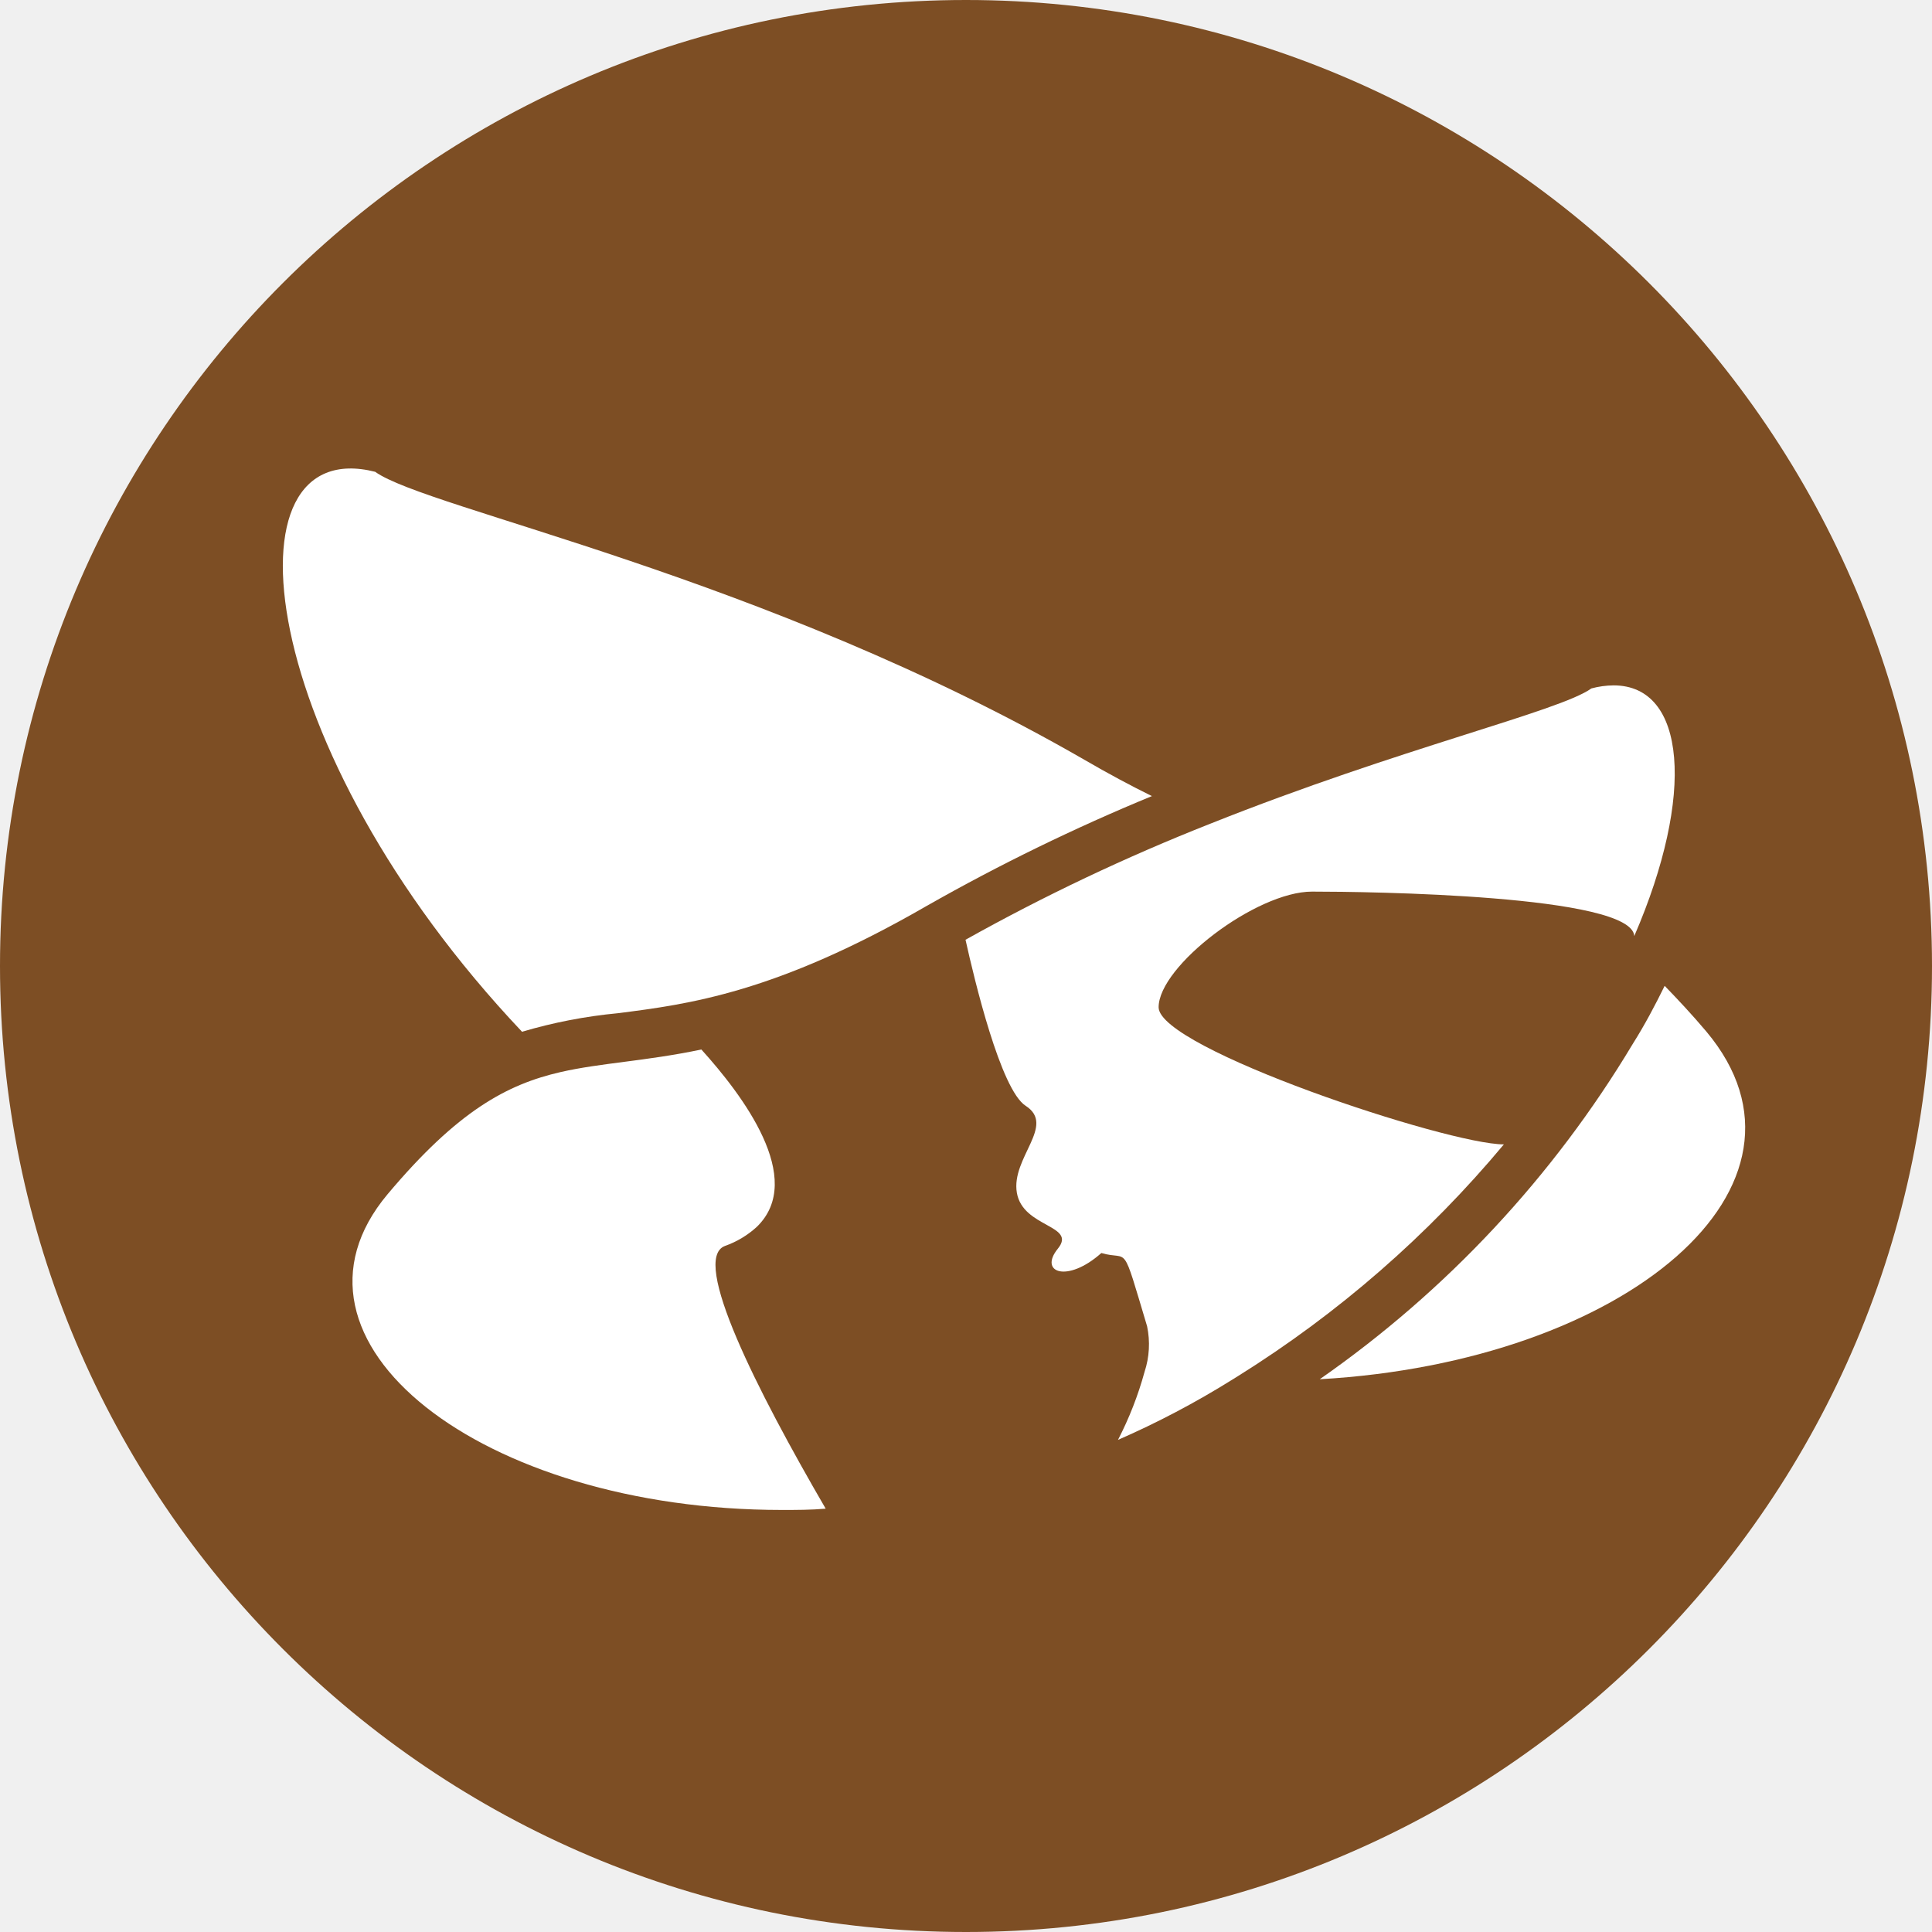
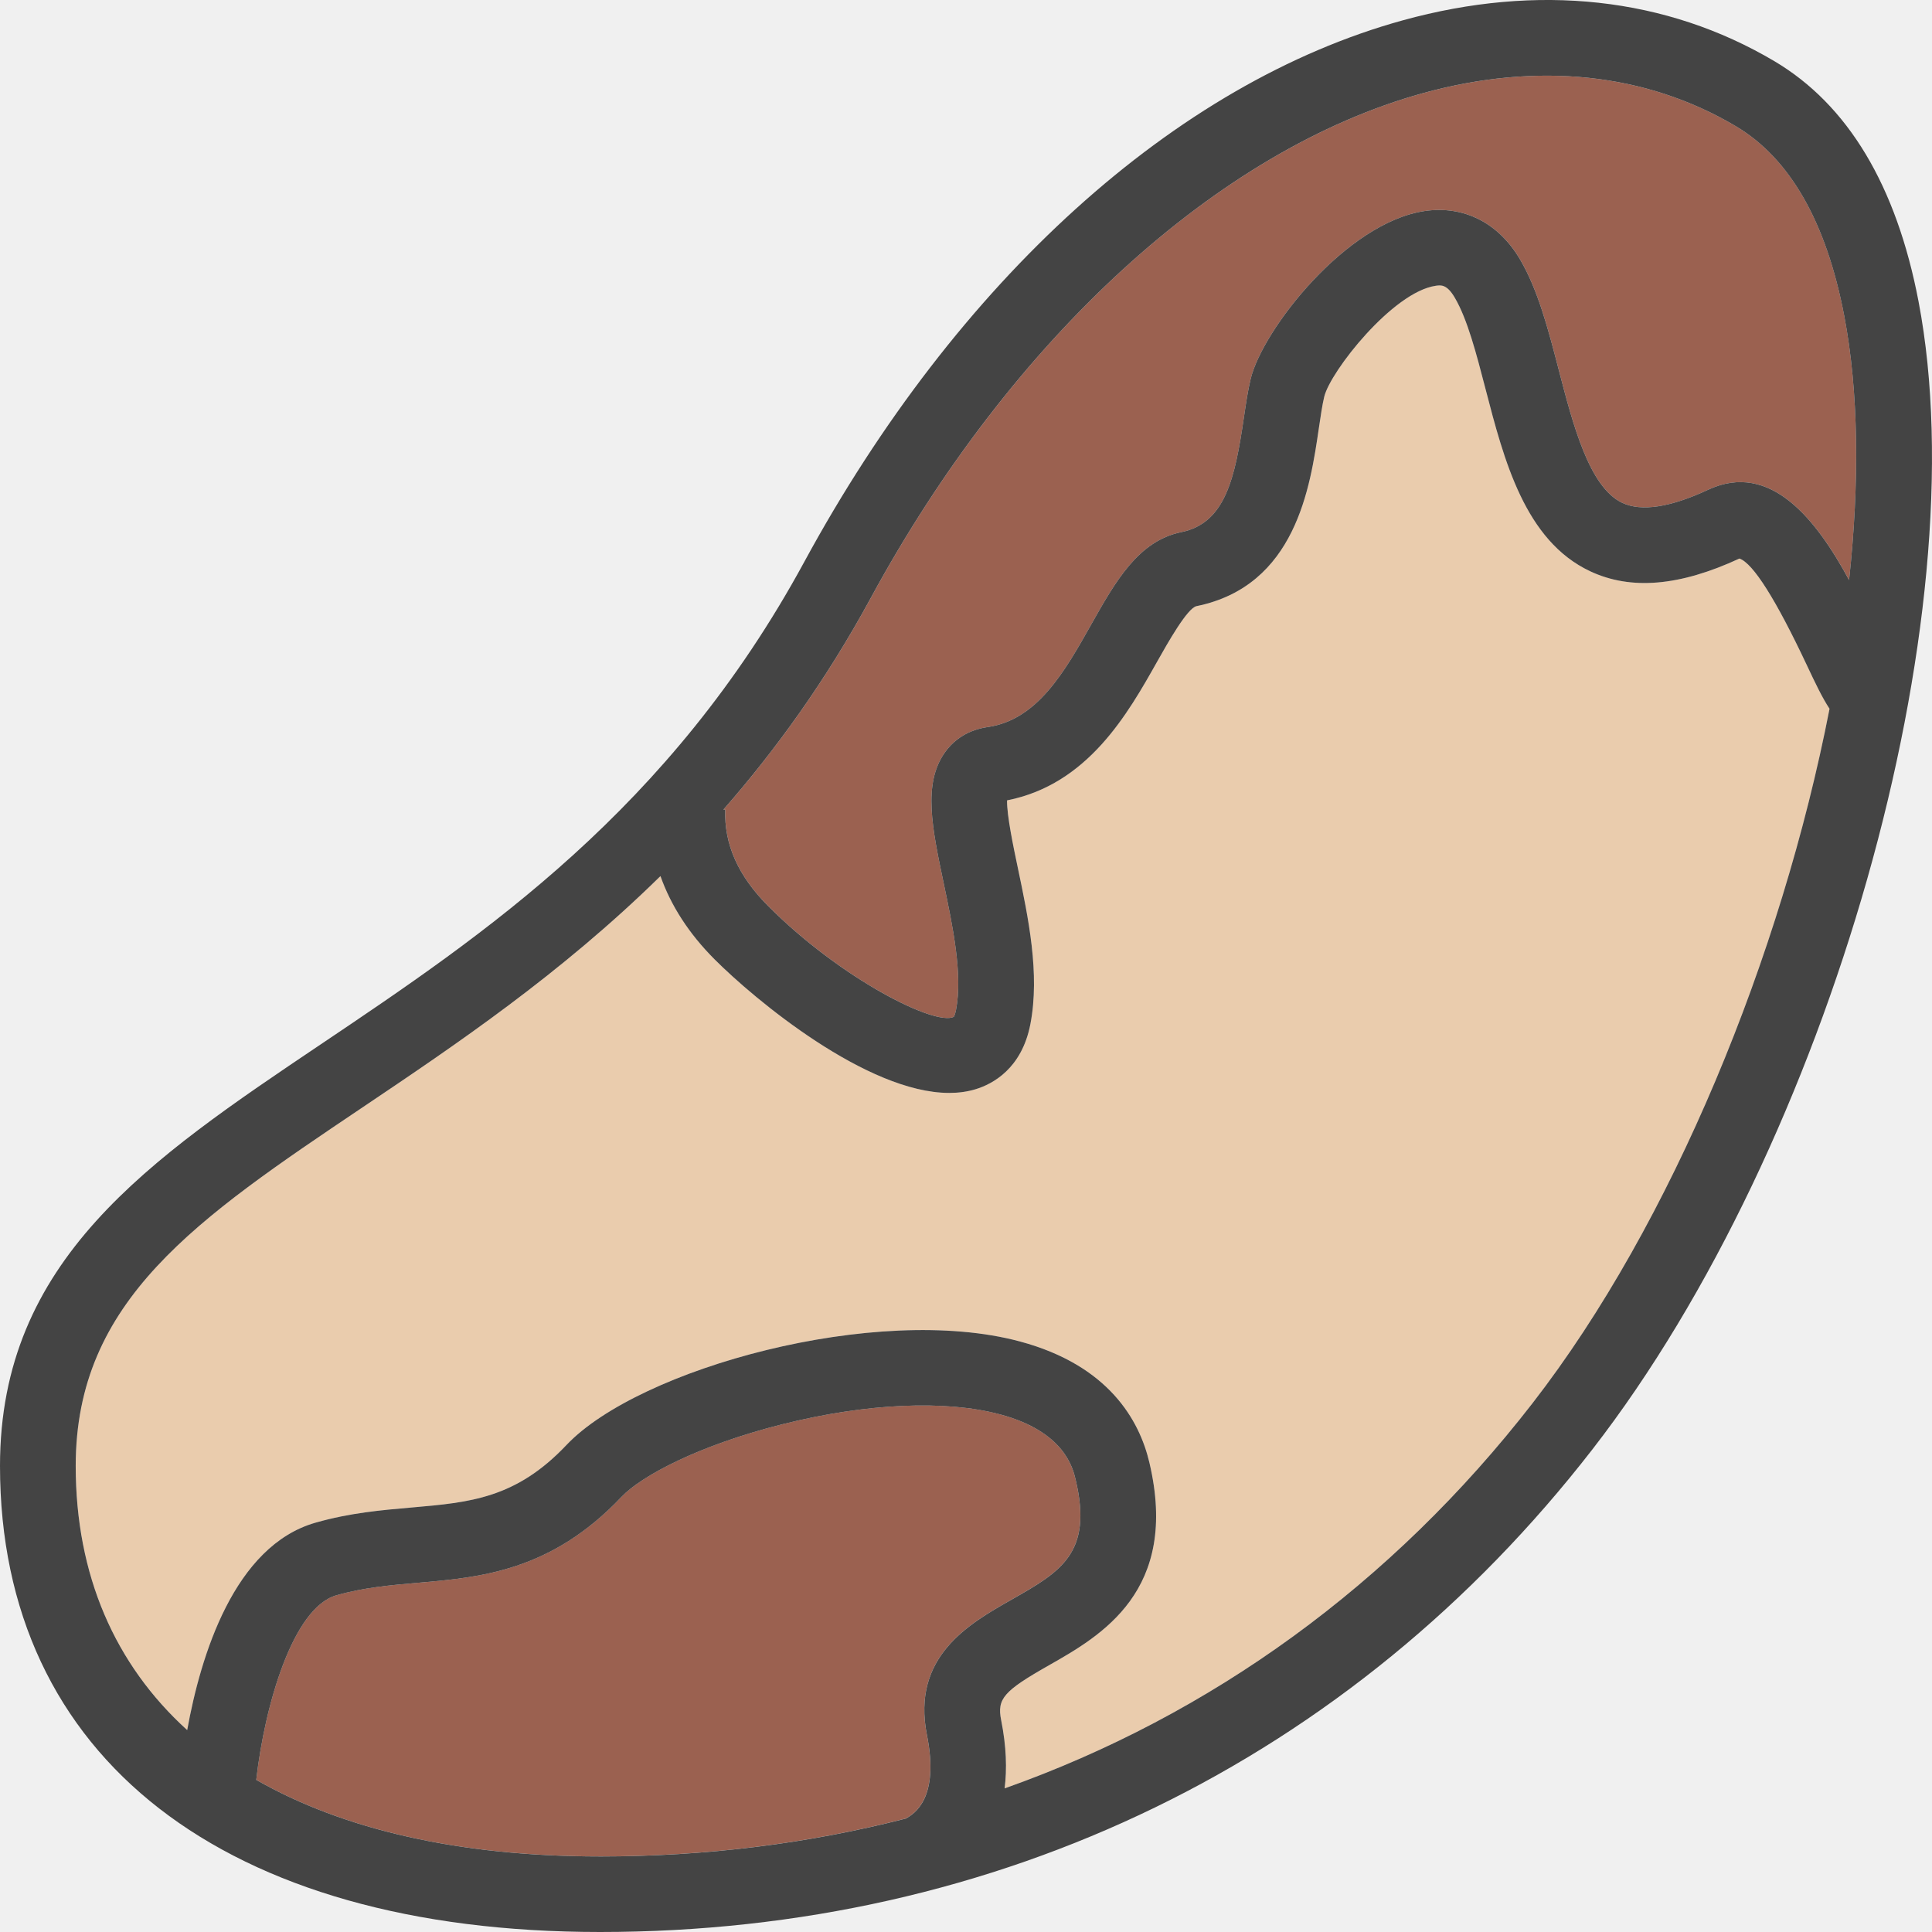
- <svg xmlns="http://www.w3.org/2000/svg" viewBox="0 0 120.76 120.76">
+ <svg xmlns="http://www.w3.org/2000/svg" id="Ebene_1" data-name="Ebene 1" viewBox="0 0 128 128">
  <defs>
-     <style>.cls-1{fill:#7d4e24;}.cls-2{fill:#fff;}</style>
+     <style>
+       .cls-1 {
+         fill: #eaccad;
+       }
+ 
+       .cls-2 {
+         fill: #444;
+       }
+ 
+       .cls-3 {
+         fill: #9b6150;
+       }
+     </style>
  </defs>
-   <g id="Ebene_2" data-name="Ebene 2">
-     <g id="Ebene_1-2" data-name="Ebene 1">
-       <path class="cls-1" d="M120.76,60.38A60.38,60.38,0,1,1,60.38,0,60.39,60.39,0,0,1,120.76,60.38Z" />
-       <path class="cls-2" d="M67.78,47.49c-20-11.53-41.1-15.67-44.33-18-9.68-2.45-7.55,17.31,9.18,35a31.59,31.59,0,0,1,6-1.16c4.39-.56,9.86-1.26,19.3-6.71A124.46,124.46,0,0,1,72,49.76C70.66,49.1,69.26,48.35,67.78,47.49Z" />
-       <path class="cls-2" d="M94,71.53c-3.53,0-21.58-6-21.58-8.57s6.09-7.23,9.59-7.23,20,.2,20.14,2.78c3.83-8.85,3.24-15.67-1.29-15.67a5.51,5.51,0,0,0-1.39.19c-2,1.44-11.92,3.71-23.83,8.46a126.2,126.2,0,0,0-15.29,7.25c.56,2.52,2.2,9.38,3.76,10.38,1.91,1.23-.93,3.25-.55,5.44s3.77,2,2.56,3.49.59,2.17,2.72.27c1.77.52,1.23-.86,2.86,4.58a5.49,5.49,0,0,1-.16,2.85A21.82,21.82,0,0,1,69.88,90,55.22,55.22,0,0,0,77,86.25l.37-.23A69.78,69.78,0,0,0,94,71.53Z" />
-       <path class="cls-2" d="M45.31,77.88a5.82,5.82,0,0,0,2-1.2c3.08-3-.92-8.26-3.47-11.08-3.55.74-6.26.83-8.8,1.41-3.35.77-6.43,2.42-10.81,7.63-7.7,9.17,5.85,19.74,24.65,19.74.89,0,1.81,0,2.73-.08C47.32,86.92,43.15,78.7,45.31,77.88Z" />
-       <path class="cls-2" d="M106.65,64.47c-.92-1.09-1.78-2-2.6-2.85-.59,1.2-1.23,2.42-2,3.64A68.39,68.39,0,0,1,82.49,86.21C101.63,85.12,114.74,74.1,106.65,64.47Z" />
-     </g>
-   </g>
+   <path class="cls-3" d="m114.993,8.355c-5.952-3.522-13.113-4.277-20.711-2.185-13.567,3.74-27.246,16.244-36.591,33.449-2.946,5.424-6.265,10.028-9.762,14.018l.122.004c-.078,2.298.851,4.386,2.838,6.381,4.785,4.801,11.053,7.973,12.307,7.346-.006-.004.08-.129.145-.467.452-2.349-.22-5.542-.813-8.36-.776-3.688-1.389-6.602.059-8.669.659-.94,1.643-1.529,2.847-1.702,3.303-.476,5.111-3.686,6.859-6.789,1.606-2.851,3.122-5.543,5.972-6.126,2.904-.593,3.55-3.524,4.148-7.6.135-.923.263-1.795.451-2.563.795-3.262,6.34-10.356,11.532-11.112,2.601-.379,4.902.796,6.32,3.221,1.186,2.028,1.855,4.603,2.563,7.328.944,3.636,2.015,7.757,4.207,8.788,1.26.592,3.17.301,5.681-.869,4.145-1.932,7.19,2.009,9.342,5.984.694-6.462.639-12.473-.324-17.518-1.187-6.213-3.606-10.438-7.191-12.559Z" />
+   <path class="cls-1" d="m121.551,45.136c.002-.009.004-.019.005-.029-.002.009-.006.02-.008.028h.003Z" />
+   <path class="cls-1" d="m115.243,37.004c-3.962,1.835-7.194,2.109-9.893.841-4.32-2.031-5.704-7.359-6.925-12.06-.618-2.381-1.202-4.63-2.039-6.06-.525-.9-.917-.841-1.265-.792-2.85.415-6.975,5.67-7.384,7.343-.131.54-.243,1.299-.36,2.103-.572,3.903-1.529,10.435-8.103,11.779-.607.124-1.909,2.435-2.608,3.676-1.944,3.451-4.583,8.134-9.945,9.192-.016,1.005.416,3.056.717,4.486.69,3.279,1.471,6.996.83,10.332-.57,2.968-2.517,3.98-3.627,4.318-.551.168-1.138.246-1.748.246-5.463,0-12.901-6.192-15.557-8.857-1.702-1.708-2.885-3.553-3.578-5.508-6.618,6.493-13.58,11.181-19.692,15.292-11.058,7.436-19.049,12.81-19.049,23.786,0,7.228,2.592,13.151,7.386,17.501.893-4.94,3.11-12.206,8.507-13.744,2.278-.649,4.358-.829,6.371-1.004,3.853-.334,6.896-.598,10.244-4.134,4.817-5.088,20.551-9.419,30.047-6.866,5.896,1.583,7.918,5.232,8.577,8.015,2.013,8.519-3.21,11.485-6.665,13.447-2.994,1.701-3.436,2.209-3.153,3.629.349,1.753.389,3.244.229,4.519,13.679-4.849,25.661-13.511,34.979-25.525,9.246-11.922,16.489-29.653,19.674-46.003-.489-.743-.95-1.713-1.496-2.874-2.064-4.384-3.568-6.764-4.473-7.079Z" />
+   <path class="cls-3" d="m61.411,114.943c-1.035-5.193,2.794-7.368,5.591-8.957,3.26-1.852,5.415-3.076,4.263-7.947-.186-.79-.754-3.193-4.998-4.332-3.633-.976-8.883-.739-14.408.645-5.546,1.39-9.366,3.425-10.691,4.824-4.658,4.92-9.332,5.326-13.455,5.684-1.858.161-3.613.314-5.428.831-2.882.821-4.743,7.283-5.309,12.227,5.767,3.298,13.465,5.075,22.774,5.075,7.018,0,13.806-.854,20.273-2.515h0c.55-.326,2.228-1.317,1.387-5.536Z" />
+   <path class="cls-2" d="m127.109,19.976c-1.468-7.683-4.684-13.042-9.558-15.927-7.157-4.235-15.664-5.17-24.605-2.704-15.076,4.155-29.534,17.236-39.665,35.888-8.917,16.418-21.19,24.67-32.019,31.95C9.853,76.856,0,83.481,0,97.122c.002,19.335,14.862,30.878,39.751,30.878,26.408,0,49.759-11.356,65.751-31.976,15.717-20.264,25.61-55.089,21.607-76.047ZM39.751,122.995c-9.31,0-17.007-1.777-22.774-5.075.566-4.945,2.427-11.407,5.309-12.227,1.815-.517,3.57-.67,5.428-.831,4.123-.358,8.797-.764,13.455-5.684,1.325-1.4,5.145-3.434,10.691-4.824,5.525-1.384,10.775-1.621,14.408-.645,4.244,1.139,4.812,3.542,4.998,4.332,1.152,4.871-1.003,6.095-4.263,7.947-2.797,1.589-6.627,3.764-5.591,8.957.841,4.219-.836,5.211-1.387,5.536h0c-6.467,1.661-13.254,2.515-20.273,2.515Zm61.787-30.035c-9.318,12.014-21.3,20.676-34.979,25.525.16-1.275.12-2.766-.229-4.519-.283-1.419.159-1.928,3.153-3.629,3.455-1.962,8.678-4.928,6.665-13.447-.658-2.783-2.681-6.433-8.577-8.015-9.496-2.553-25.23,1.777-30.047,6.866-3.348,3.536-6.391,3.8-10.244,4.134-2.013.175-4.093.355-6.371,1.004-5.398,1.538-7.614,8.804-8.507,13.744-4.794-4.35-7.386-10.273-7.386-17.501,0-10.976,7.991-16.35,19.049-23.786,6.113-4.11,13.075-8.798,19.692-15.292.693,1.955,1.876,3.8,3.578,5.508,2.656,2.665,10.094,8.857,15.557,8.857.61,0,1.197-.078,1.748-.246,1.11-.338,3.057-1.35,3.627-4.318.642-3.337-.14-7.053-.83-10.332-.301-1.43-.733-3.481-.717-4.486,5.362-1.058,8.001-5.741,9.945-9.192.699-1.241,2.001-3.552,2.608-3.676,6.574-1.344,7.531-7.876,8.103-11.779.118-.804.229-1.563.36-2.103.408-1.673,4.534-6.928,7.384-7.343.349-.049.74-.108,1.265.792.837,1.43,1.421,3.679,2.039,6.06,1.221,4.701,2.605,10.029,6.925,12.06,2.699,1.268,5.931.994,9.893-.841.905.315,2.409,2.695,4.473,7.079.546,1.161,1.007,2.131,1.496,2.874-3.185,16.35-10.428,34.081-19.674,46.003Zm20.013-47.824h-.003c.002-.009.006-.02.008-.029-.002.01-.004.019-.005.029Zm.957-6.704c-2.152-3.975-5.197-7.916-9.342-5.984-2.51,1.17-4.421,1.461-5.681.869-2.192-1.031-3.262-5.151-4.207-8.788-.708-2.726-1.377-5.301-2.563-7.328-1.418-2.425-3.719-3.6-6.32-3.221-5.192.756-10.736,7.85-11.532,11.112-.187.768-.315,1.64-.451,2.563-.597,4.076-1.244,7.006-4.148,7.6-2.85.583-4.366,3.275-5.972,6.126-1.748,3.103-3.556,6.313-6.859,6.789-1.204.173-2.188.762-2.847,1.702-1.448,2.067-.834,4.98-.059,8.669.593,2.818,1.264,6.011.813,8.36-.065.338-.151.463-.145.467-1.255.627-7.522-2.545-12.307-7.346-1.987-1.996-2.917-4.083-2.838-6.381l-.122-.004c3.497-3.99,6.816-8.594,9.762-14.018,9.345-17.205,23.024-29.709,36.591-33.449,7.598-2.093,14.76-1.337,20.711,2.185,3.585,2.121,6.004,6.346,7.191,12.559.964,5.045,1.019,11.057.324,17.518Z" />
</svg>
